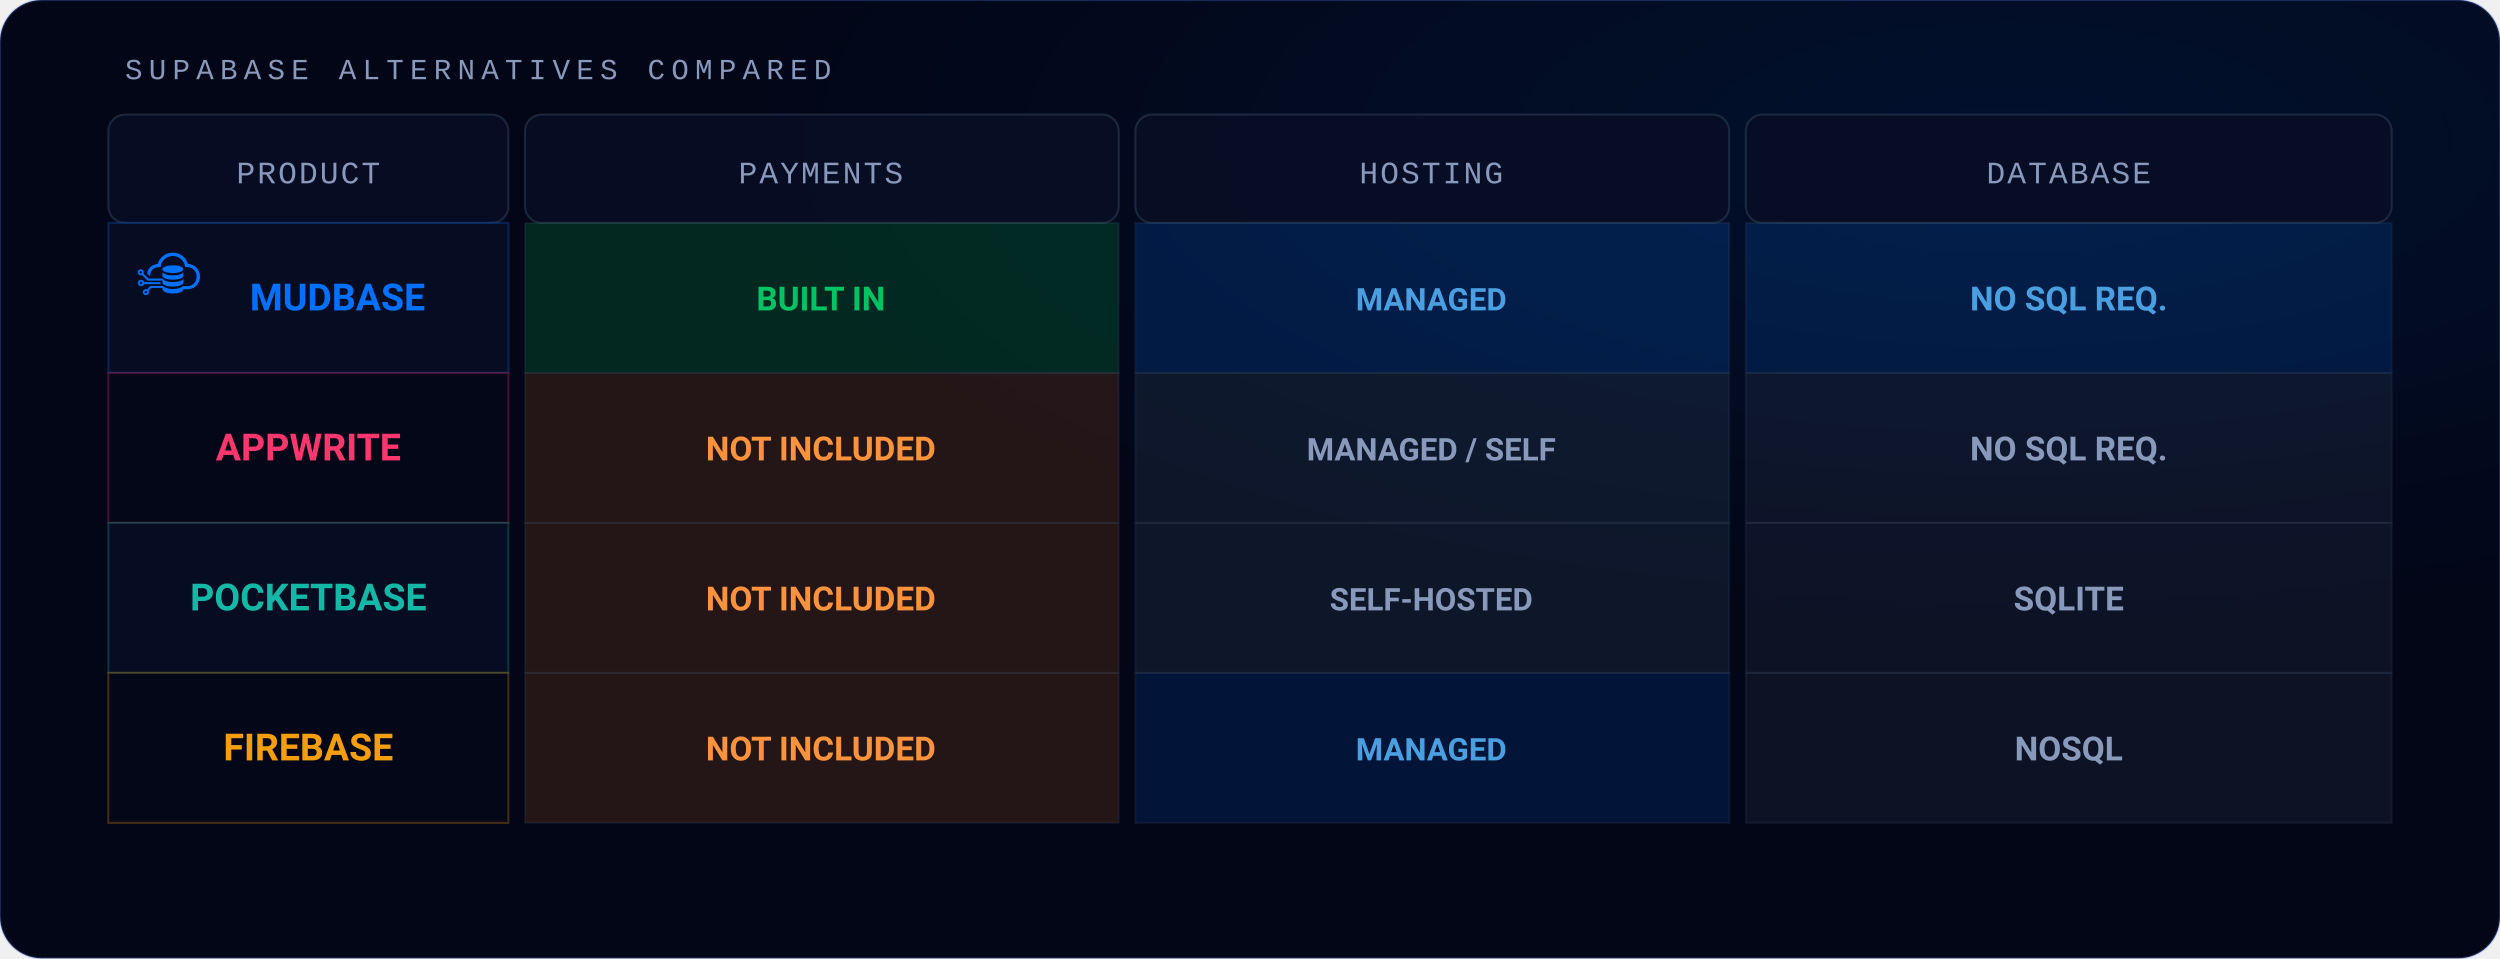
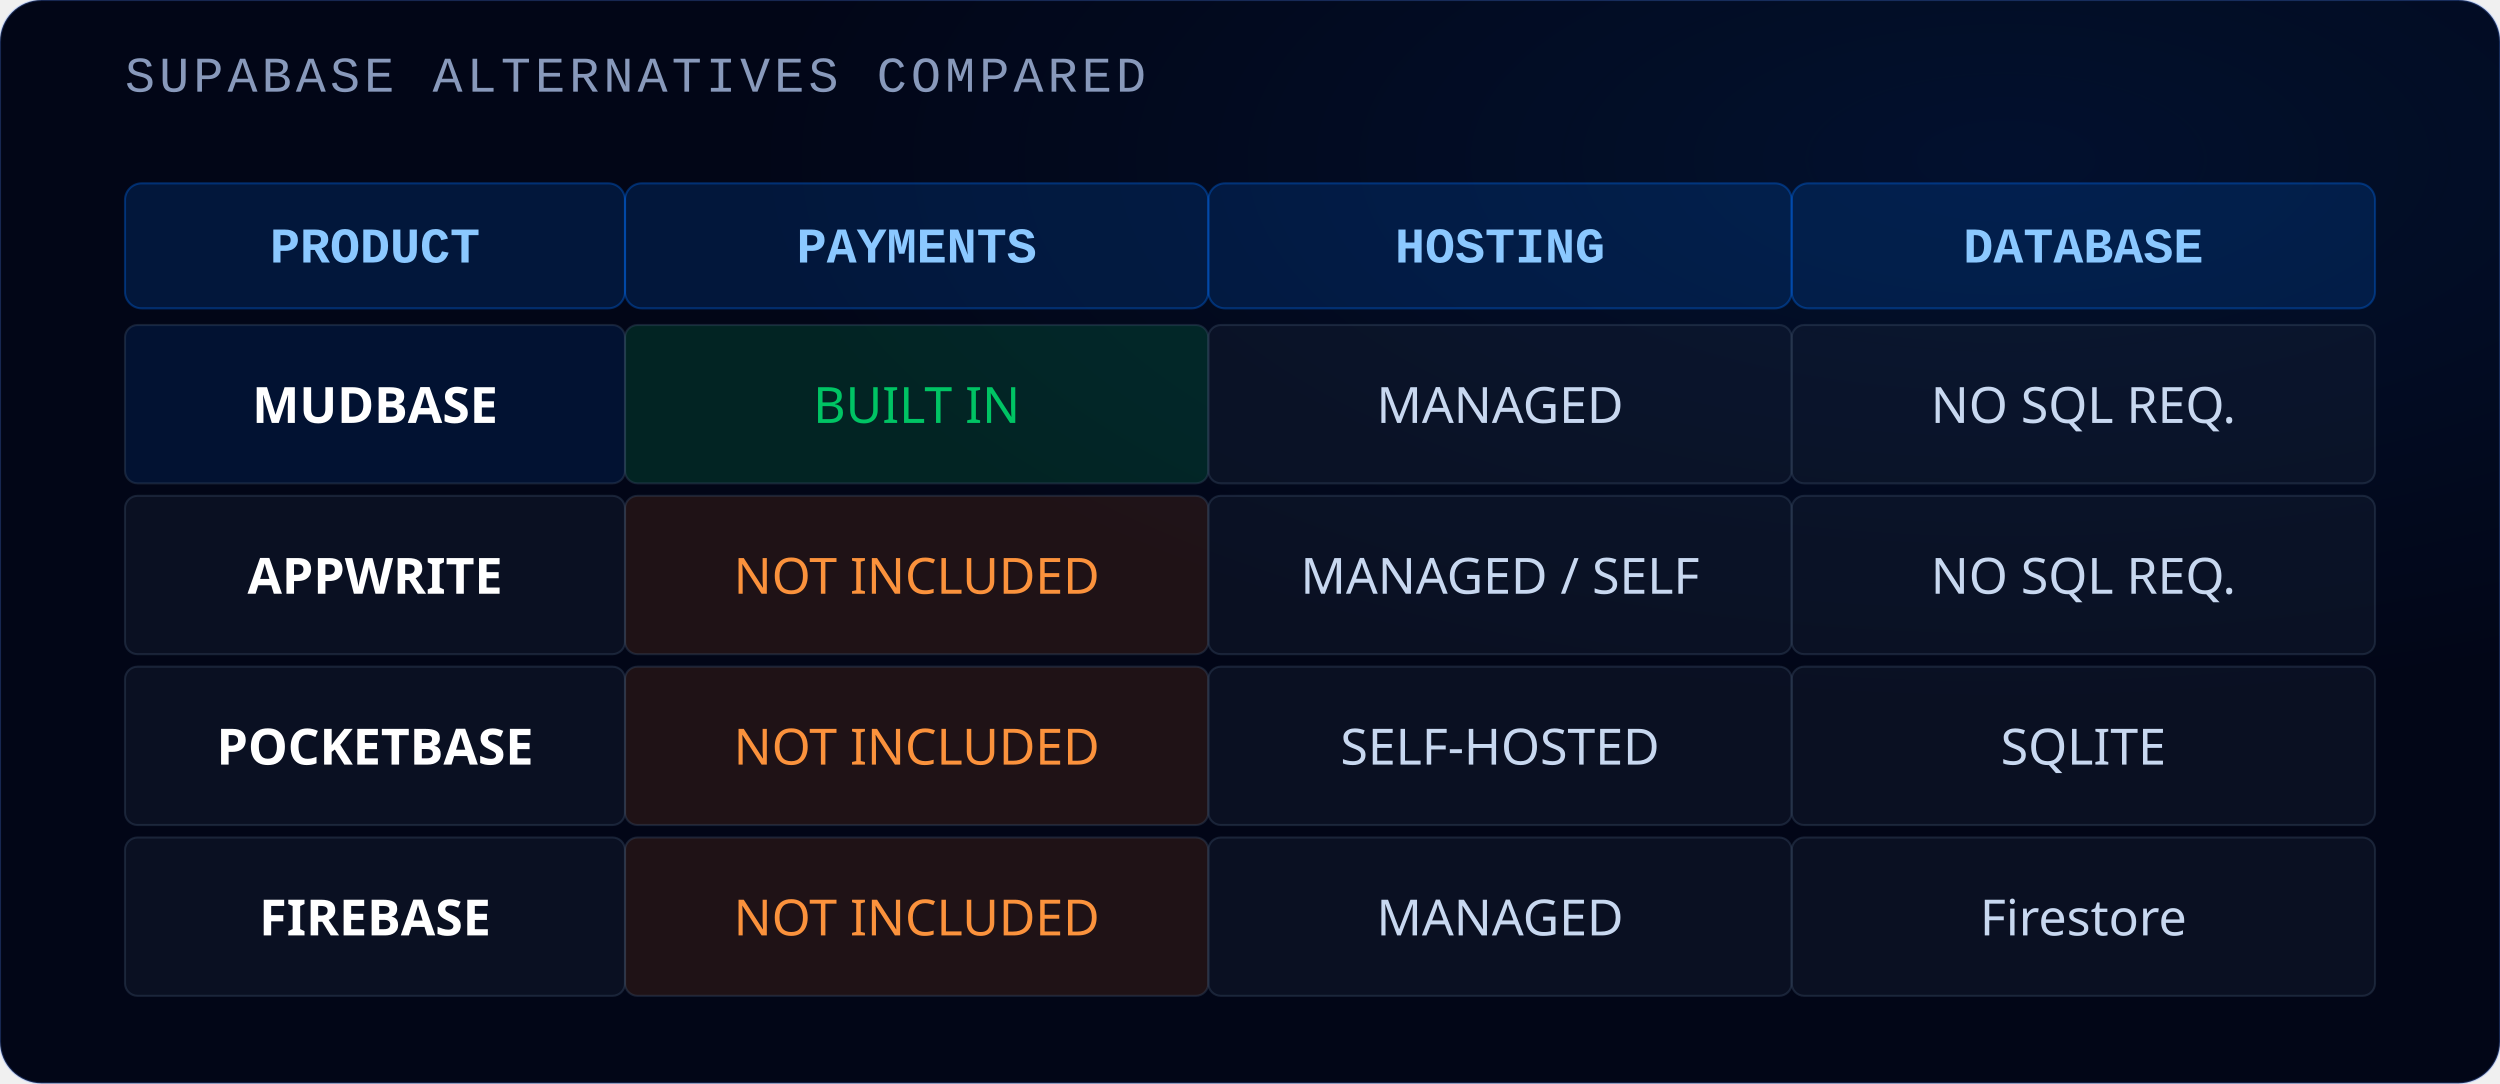
- <svg xmlns="http://www.w3.org/2000/svg" viewBox="0 0 1200 460" width="1200" height="460" role="img" aria-label="Comparison matrix for Supabase alternatives: Mudbase, Appwrite, PocketBase, and Firebase on payments support, managed vs self-hosted, and SQL requirement.">
+ <svg xmlns="http://www.w3.org/2000/svg" viewBox="0 0 1200 520" width="1200" height="520" role="img" aria-label="Comparison of Supabase alternatives: Mudbase, Appwrite, PocketBase, and Firebase on payments support, hosting model, and database type.">
  <defs>
-     <symbol id="mb-glyph" viewBox="4 82 508 347">
+     <symbol id="g" viewBox="4 82 508 347">
      <g fill="#0071FE" fill-rule="evenodd">
        <path d="M511.62,279.59C511.56,281.50 511.89,285.08 511.26,289.63C510.63,294.18 509.09,302.10 507.84,306.90C506.58,311.70 505.05,315.18 503.74,318.43C502.43,321.68 501.91,322.98 499.97,326.41C498.03,329.85 494.04,336.13 492.10,339.04C490.15,341.95 490.18,341.72 488.30,343.87C486.43,346.01 483.48,349.33 480.83,351.89C478.18,354.45 475.80,356.71 472.40,359.22C469.01,361.72 463.77,364.96 460.47,366.91C457.18,368.86 455.50,369.65 452.63,370.94C449.75,372.23 447.02,373.44 443.22,374.66C439.42,375.88 435.64,377.32 429.83,378.26C424.02,379.20 416.66,379.98 408.36,380.31C400.07,380.63 385.09,379.98 380.04,380.23C374.99,380.47 378.73,380.88 378.07,381.76C377.41,382.64 376.98,384.08 376.08,385.51C375.18,386.95 373.85,388.96 372.68,390.37C371.51,391.78 370.36,392.82 369.04,393.98C367.72,395.13 366.65,396.05 364.74,397.30C362.83,398.56 359.62,400.41 357.57,401.51C355.53,402.61 355.27,402.81 352.45,403.89C349.63,404.97 345.03,406.70 340.65,407.97C336.27,409.23 330.12,410.69 326.17,411.49C322.21,412.28 320.52,412.36 316.92,412.74C313.33,413.11 308.67,413.55 304.58,413.74C300.49,413.94 296.70,413.90 292.38,413.89C288.05,413.88 282.97,413.88 278.64,413.68C274.30,413.48 269.71,413.04 266.37,412.69C263.02,412.35 262.55,412.41 258.58,411.61C254.62,410.80 246.61,408.95 242.58,407.86C238.54,406.77 237.18,406.19 234.37,405.07C231.56,403.94 228.11,402.35 225.71,401.10C223.31,399.86 221.69,398.81 219.97,397.59C218.25,396.37 216.77,395.06 215.40,393.78C214.04,392.50 212.97,391.47 211.78,389.90C210.60,388.34 209.06,386.25 208.28,384.40C207.51,382.56 207.45,381.17 207.11,378.81C206.78,376.45 206.62,371.84 206.30,370.26C205.99,368.68 205.79,369.54 205.22,369.34C204.65,369.14 216.51,369.04 202.87,369.05C189.23,369.06 137.76,369.29 123.37,369.39C108.99,369.48 118.02,369.51 116.55,369.63C115.08,369.74 115.28,369.72 114.54,370.10C113.80,370.48 113.15,370.94 112.09,371.91C111.04,372.87 111.13,372.69 108.22,375.91C105.30,379.12 96.91,388.28 94.61,391.17C92.31,394.06 94.09,391.81 94.44,393.26C94.78,394.71 96.26,398.10 96.68,399.88C97.11,401.66 97.08,402.30 96.99,403.94C96.89,405.57 96.65,407.70 96.11,409.67C95.56,411.64 94.74,413.99 93.72,415.78C92.70,417.57 91.07,419.23 89.99,420.43C88.91,421.62 88.66,421.96 87.26,422.94C85.85,423.93 82.85,425.66 81.54,426.35C80.23,427.04 80.77,426.88 79.40,427.09C78.03,427.30 75.50,427.59 73.34,427.62C71.17,427.65 68.03,427.47 66.42,427.27C64.81,427.07 65.13,427.10 63.66,426.40C62.19,425.71 59.24,424.24 57.58,423.10C55.93,421.97 54.94,420.90 53.72,419.60C52.50,418.29 51.35,417.34 50.27,415.29C49.19,413.25 47.84,409.37 47.24,407.32C46.64,405.28 46.50,404.94 46.66,403.02C46.82,401.10 47.62,397.75 48.21,395.78C48.81,393.80 49.27,392.69 50.22,391.15C51.16,389.61 52.74,387.78 53.86,386.55C54.99,385.32 55.45,384.83 56.95,383.76C58.45,382.70 61.47,380.93 62.87,380.19C64.28,379.45 63.51,379.53 65.39,379.32C67.26,379.12 71.44,378.89 74.11,378.97C76.78,379.05 79.93,379.75 81.40,379.82C82.86,379.88 82.22,379.82 82.92,379.36C83.63,378.91 82.05,380.80 85.64,377.08C89.23,373.35 100.48,360.82 104.45,357.01C108.42,353.21 92.00,354.95 109.44,354.25C126.88,353.55 192.09,352.93 209.10,352.83C226.11,352.74 209.91,352.64 211.50,353.69C213.08,354.75 216.45,357.62 218.64,359.17C220.83,360.73 222.41,361.77 224.66,363.03C226.91,364.28 229.01,365.38 232.13,366.68C235.25,367.98 240.40,369.91 243.37,370.82C246.33,371.73 248.21,371.70 249.92,372.14C251.64,372.57 251.71,372.94 253.64,373.42C255.57,373.91 257.07,374.41 261.52,375.05C265.96,375.69 274.93,376.81 280.30,377.25C285.67,377.69 288.93,377.76 293.75,377.71C298.57,377.66 303.89,377.42 309.24,376.93C314.60,376.45 320.30,375.84 325.87,374.81C331.44,373.78 338.10,372.06 342.68,370.75C347.27,369.43 350.35,368.16 353.37,366.93C356.39,365.70 358.41,364.66 360.81,363.38C363.22,362.09 366.17,360.34 367.79,359.23C369.42,358.13 369.34,357.61 370.57,356.75C371.79,355.90 368.63,354.40 375.16,354.09C381.68,353.78 402.82,354.89 409.72,354.90C416.62,354.90 413.16,354.68 416.55,354.11C419.95,353.55 426.20,352.57 430.09,351.53C433.98,350.48 437.01,349.09 439.89,347.83C442.77,346.56 445.09,345.26 447.36,343.93C449.64,342.59 451.70,341.14 453.52,339.83C455.34,338.53 456.31,337.89 458.29,336.10C460.26,334.30 463.56,331.01 465.38,329.06C467.20,327.11 467.94,326.12 469.21,324.40C470.49,322.67 471.72,320.91 473.03,318.72C474.34,316.52 475.73,314.19 477.06,311.24C478.38,308.30 479.74,305.72 480.97,301.03C482.19,296.34 483.83,288.11 484.41,283.10C484.99,278.09 485.09,276.21 484.46,270.99C483.84,265.77 481.93,256.53 480.65,251.79C479.37,247.05 477.93,245.03 476.76,242.55C475.59,240.08 474.89,238.98 473.64,236.92C472.39,234.86 470.56,232.02 469.26,230.18C467.96,228.34 467.60,227.80 465.83,225.86C464.06,223.92 461.69,221.12 458.64,218.55C455.59,215.97 450.66,212.45 447.52,210.42C444.38,208.39 442.60,207.63 439.80,206.38C437.01,205.14 434.58,203.96 430.74,202.95C426.91,201.93 422.98,200.82 416.79,200.28C410.61,199.74 397.85,199.89 393.63,199.71C389.42,199.52 392.06,199.51 391.51,199.17C390.97,198.84 390.68,198.34 390.34,197.72C390.01,197.09 389.91,197.57 389.51,195.43C389.11,193.29 388.41,187.50 387.93,184.88C387.45,182.25 387.44,182.23 386.63,179.68C385.82,177.14 384.15,172.31 383.08,169.61C382.01,166.91 381.47,165.84 380.22,163.47C378.97,161.10 376.88,157.48 375.57,155.36C374.27,153.25 373.58,152.38 372.40,150.79C371.22,149.20 370.33,147.88 368.50,145.81C366.67,143.74 363.95,140.80 361.43,138.38C358.91,135.96 356.13,133.45 353.40,131.29C350.66,129.13 347.67,127.11 345.02,125.42C342.37,123.74 340.03,122.49 337.50,121.18C334.98,119.88 333.77,119.04 329.87,117.57C325.97,116.10 319.46,113.61 314.08,112.35C308.71,111.10 301.89,110.48 297.64,110.05C293.39,109.62 293.00,109.46 288.57,109.77C284.14,110.07 275.09,111.27 271.07,111.88C267.05,112.49 266.99,112.70 264.48,113.41C261.96,114.13 259.09,114.99 256.00,116.19C252.90,117.38 248.92,119.10 245.90,120.58C242.88,122.06 239.92,123.88 237.88,125.07C235.85,126.26 236.00,126.02 233.68,127.74C231.36,129.47 227.52,132.12 223.97,135.41C220.42,138.69 215.59,143.53 212.37,147.43C209.14,151.33 206.57,155.67 204.63,158.82C202.70,161.97 202.10,163.32 200.77,166.33C199.44,169.33 197.92,172.65 196.66,176.84C195.39,181.04 193.90,188.11 193.19,191.51C192.49,194.90 192.71,195.96 192.41,197.22C192.11,198.48 191.96,198.63 191.39,199.07C190.81,199.52 191.64,199.71 188.95,199.89C186.26,200.07 180.13,199.77 175.24,200.17C170.35,200.57 164.39,201.27 159.61,202.30C154.82,203.33 150.13,204.98 146.53,206.35C142.94,207.71 140.29,209.25 138.06,210.50C135.83,211.75 134.58,212.85 133.17,213.86C131.76,214.87 131.18,215.13 129.61,216.55C128.05,217.97 125.75,220.10 123.80,222.37C121.86,224.63 119.58,227.63 117.94,230.13C116.29,232.63 115.15,234.74 113.93,237.36C112.70,239.99 111.62,242.01 110.56,245.87C109.50,249.73 108.22,255.78 107.59,260.53C106.97,265.29 107.05,271.98 106.82,274.39C106.60,276.79 106.49,274.89 106.23,274.97C105.98,275.06 105.82,275.25 105.26,274.91C104.71,274.57 104.81,275.00 102.89,272.92C100.97,270.84 96.77,265.69 93.77,262.42C90.77,259.15 86.58,255.21 84.88,253.30C83.19,251.40 83.87,251.72 83.59,250.98C83.30,250.24 83.05,250.40 83.17,248.87C83.29,247.33 83.52,244.91 84.30,241.74C85.09,238.57 86.67,233.21 87.90,229.84C89.14,226.47 90.51,223.87 91.71,221.53C92.91,219.19 93.66,217.97 95.11,215.80C96.57,213.63 98.64,210.75 100.44,208.50C102.24,206.26 103.62,204.58 105.89,202.33C108.17,200.08 111.91,196.83 114.07,195.01C116.23,193.18 116.15,193.13 118.84,191.40C121.53,189.68 126.97,186.39 130.22,184.66C133.47,182.93 134.88,182.30 138.35,181.04C141.81,179.77 147.77,177.98 151.01,177.08C154.25,176.17 155.41,175.98 157.79,175.61C160.17,175.24 163.69,175.13 165.29,174.86C166.89,174.58 166.82,174.41 167.40,173.96C167.98,173.52 168.31,173.33 168.76,172.19C169.20,171.06 169.42,168.90 170.07,167.14C170.73,165.38 172.05,163.20 172.69,161.63C173.33,160.06 172.44,160.80 173.92,157.73C175.40,154.67 178.94,147.57 181.56,143.25C184.17,138.92 186.44,135.73 189.61,131.79C192.77,127.86 196.73,123.42 200.55,119.61C204.37,115.80 208.60,112.06 212.52,108.96C216.44,105.85 219.98,103.44 224.05,100.99C228.11,98.53 233.28,95.96 236.90,94.22C240.53,92.47 242.47,91.72 245.80,90.49C249.13,89.25 251.79,88.04 256.87,86.81C261.96,85.58 271.83,83.82 276.32,83.13C280.80,82.43 279.23,82.68 283.80,82.63C288.36,82.59 297.85,82.40 303.70,82.86C309.55,83.33 315.24,84.76 318.89,85.42C322.54,86.08 322.62,85.99 325.60,86.84C328.58,87.69 333.49,89.30 336.78,90.53C340.07,91.76 341.89,92.50 345.34,94.22C348.79,95.94 353.59,98.45 357.48,100.83C361.37,103.21 364.46,105.11 368.68,108.50C372.91,111.90 379.18,117.64 382.83,121.23C386.49,124.82 388.12,127.00 390.62,130.07C393.11,133.14 395.25,135.66 397.79,139.64C400.33,143.62 403.89,150.18 405.86,153.95C407.83,157.73 408.58,159.52 409.64,162.30C410.69,165.08 411.53,168.91 412.18,170.63C412.84,172.35 413.04,172.13 413.58,172.60C414.13,173.08 412.63,172.99 415.47,173.47C418.30,173.94 427.01,174.89 430.60,175.46C434.19,176.04 434.57,176.22 437.01,176.93C439.45,177.63 442.35,178.56 445.25,179.69C448.15,180.81 451.68,182.36 454.39,183.67C457.09,184.99 459.11,186.14 461.48,187.58C463.85,189.03 466.05,190.47 468.59,192.35C471.12,194.23 474.05,196.49 476.69,198.88C479.32,201.26 482.46,204.54 484.42,206.65C486.37,208.75 486.50,208.92 488.43,211.51C490.37,214.09 494.11,219.20 496.03,222.16C497.95,225.11 498.66,226.65 499.96,229.23C501.26,231.80 502.56,234.44 503.83,237.61C505.09,240.78 506.57,244.81 507.54,248.28C508.51,251.74 509.01,255.13 509.65,258.41C510.29,261.70 511.05,264.73 511.38,268.01C511.70,271.29 511.58,276.19 511.62,278.12C511.66,280.05 511.67,277.67 511.62,279.59ZM290.95,357.63C288.98,357.60 285.00,357.84 279.27,357.44C273.55,357.04 263.08,356.19 256.59,355.22C250.11,354.24 244.79,352.83 240.34,351.60C235.89,350.36 232.89,349.07 229.88,347.81C226.87,346.55 224.55,345.33 222.27,344.05C219.98,342.77 217.84,341.37 216.17,340.14C214.51,338.91 213.60,338.15 212.27,336.67C210.94,335.19 209.20,333.41 208.18,331.26C207.16,329.11 206.55,327.12 206.15,323.79C205.75,320.46 205.95,313.55 205.79,311.27C205.64,308.99 205.51,310.38 205.23,310.09C204.94,309.79 220.05,309.62 204.07,309.49C188.10,309.36 128.13,309.38 109.38,309.29C90.63,309.20 95.26,309.09 91.57,308.97C87.89,308.84 88.62,308.78 87.27,308.54C85.93,308.30 84.82,308.35 83.51,307.55C82.21,306.75 82.15,306.58 79.43,303.76C76.71,300.94 73.57,296.93 67.17,290.64C60.78,284.35 45.76,270.25 41.04,266.02C36.32,261.80 40.69,265.31 38.87,265.29C37.05,265.27 32.80,265.92 30.13,265.91C27.46,265.89 25.33,266.00 22.86,265.20C20.39,264.41 17.15,262.33 15.30,261.13C13.46,259.94 12.93,259.28 11.78,258.03C10.63,256.79 9.39,255.44 8.40,253.67C7.40,251.89 6.34,249.14 5.80,247.38C5.27,245.63 5.22,244.87 5.18,243.12C5.14,241.37 5.05,239.12 5.57,236.88C6.09,234.65 7.22,231.70 8.29,229.73C9.36,227.76 10.67,226.44 12.01,225.07C13.34,223.70 14.38,222.67 16.31,221.50C18.25,220.33 21.53,218.76 23.63,218.07C25.73,217.38 27.19,217.46 28.91,217.38C30.63,217.30 32.47,217.39 33.96,217.60C35.46,217.82 36.19,217.98 37.88,218.68C39.57,219.39 42.24,220.58 44.10,221.84C45.96,223.10 47.72,224.78 49.06,226.26C50.39,227.73 51.34,229.18 52.13,230.69C52.92,232.19 53.43,233.22 53.79,235.27C54.16,237.32 54.29,240.92 54.30,242.99C54.31,245.06 54.13,246.09 53.86,247.67C53.58,249.24 52.76,251.31 52.67,252.43C52.58,253.55 48.42,249.48 53.30,254.38C58.18,259.29 75.67,275.63 81.96,281.85C88.25,288.08 89.19,289.93 91.06,291.76C92.92,293.58 74.24,292.59 93.14,292.80C112.04,293.00 185.51,292.75 204.44,292.98C223.38,293.21 205.58,293.09 206.75,294.18C207.93,295.28 209.91,297.97 211.50,299.56C213.10,301.15 213.62,301.98 216.34,303.72C219.06,305.46 224.31,308.33 227.82,309.99C231.32,311.65 232.14,312.19 237.38,313.68C242.61,315.18 252.61,317.75 259.23,318.96C265.85,320.18 272.97,320.59 277.10,320.97C281.22,321.35 279.78,321.19 283.98,321.24C288.18,321.29 297.98,321.32 302.30,321.25C306.63,321.17 305.92,321.17 309.95,320.78C313.98,320.39 320.73,319.87 326.48,318.91C332.23,317.95 339.56,316.33 344.46,315.02C349.36,313.71 352.66,312.34 355.86,311.05C359.06,309.75 360.98,308.81 363.68,307.24C366.38,305.67 370.06,303.11 372.06,301.63C374.06,300.15 374.85,298.94 375.67,298.36C376.50,297.79 377.03,298.17 377.03,298.17C377.03,298.17 377.71,297.06 377.83,300.26C377.95,303.46 377.94,312.88 377.76,317.37C377.59,321.86 377.20,325.00 376.77,327.21C376.34,329.42 375.85,329.46 375.17,330.61C374.48,331.75 374.28,332.43 372.65,334.09C371.03,335.76 367.48,338.94 365.41,340.59C363.33,342.25 362.35,342.85 360.20,344.01C358.05,345.17 355.82,346.26 352.51,347.58C349.20,348.89 345.26,350.56 340.35,351.91C335.43,353.27 331.24,354.76 323.02,355.71C314.81,356.66 296.41,357.31 291.06,357.63C285.72,357.95 292.91,357.66 290.95,357.63ZM296.07,247.75C294.61,247.75 292.93,248.04 287.41,247.77C281.88,247.51 270.00,246.92 262.92,246.15C255.84,245.38 249.87,244.17 244.92,243.14C239.97,242.11 237.25,241.32 233.23,239.96C229.21,238.60 223.79,236.37 220.81,235.00C217.83,233.63 216.95,232.84 215.33,231.73C213.72,230.62 212.27,229.40 211.10,228.33C209.94,227.27 209.16,226.42 208.34,225.35C207.52,224.27 206.78,223.14 206.19,221.87C205.60,220.61 205.02,218.78 204.81,217.76C204.61,216.74 204.67,216.71 204.94,215.75C205.21,214.79 205.82,213.14 206.42,211.98C207.01,210.83 207.49,210.03 208.51,208.82C209.52,207.60 210.48,206.31 212.51,204.70C214.54,203.08 217.81,200.72 220.68,199.12C223.56,197.52 226.41,196.36 229.77,195.08C233.13,193.79 236.34,192.57 240.84,191.41C245.35,190.24 252.09,188.88 256.78,188.10C261.48,187.31 263.76,187.04 269.01,186.69C274.26,186.33 283.12,186.09 288.26,185.97C293.40,185.85 294.23,185.83 299.86,185.99C305.48,186.14 316.70,186.48 322.03,186.91C327.36,187.35 328.06,187.81 331.86,188.58C335.65,189.35 340.67,190.31 344.79,191.52C348.92,192.73 353.52,194.58 356.59,195.85C359.66,197.11 361.21,197.98 363.20,199.11C365.19,200.24 366.93,201.38 368.55,202.64C370.16,203.90 371.64,205.24 372.90,206.67C374.15,208.10 375.39,209.96 376.09,211.23C376.78,212.49 376.90,213.14 377.07,214.24C377.25,215.34 377.22,216.77 377.14,217.83C377.05,218.89 377.41,219.08 376.56,220.62C375.71,222.17 373.87,225.14 372.04,227.10C370.20,229.06 367.48,231.00 365.56,232.37C363.64,233.74 362.52,234.32 360.51,235.32C358.50,236.33 356.88,237.18 353.47,238.41C350.06,239.64 345.00,241.48 340.04,242.73C335.08,243.98 328.59,245.19 323.73,245.91C318.86,246.64 315.45,246.77 310.86,247.07C306.27,247.38 298.65,247.63 296.19,247.75C293.72,247.86 297.54,247.74 296.07,247.75ZM297.08,301.75C294.14,301.70 286.18,301.86 279.56,301.48C272.94,301.10 264.12,300.44 257.37,299.44C250.62,298.45 243.81,296.75 239.04,295.52C234.28,294.28 231.95,293.30 228.78,292.03C225.61,290.76 222.65,289.47 220.03,287.91C217.40,286.35 214.60,283.94 213.04,282.65C211.48,281.36 211.49,281.14 210.67,280.15C209.84,279.16 208.79,278.04 208.09,276.72C207.40,275.39 206.86,274.24 206.48,272.21C206.10,270.17 205.92,268.93 205.82,264.50C205.71,260.07 205.81,249.11 205.86,245.65C205.91,242.18 205.93,244.12 206.12,243.69C206.32,243.25 207.00,243.05 207.00,243.05C207.00,243.05 208.45,243.68 209.30,244.38C210.16,245.09 211.03,246.31 212.15,247.29C213.27,248.28 214.36,249.20 216.02,250.30C217.67,251.39 219.69,252.63 222.09,253.84C224.50,255.06 227.15,256.33 230.47,257.59C233.79,258.85 236.90,260.12 242.03,261.41C247.15,262.70 254.94,264.41 261.22,265.34C267.49,266.26 274.53,266.66 279.69,266.98C284.84,267.31 287.81,267.28 292.13,267.27C296.45,267.26 300.46,267.22 305.61,266.92C310.76,266.61 316.79,266.39 323.02,265.45C329.25,264.52 337.90,262.63 343.00,261.31C348.10,260.00 350.54,258.81 353.62,257.56C356.71,256.32 359.08,255.15 361.52,253.83C363.96,252.52 366.44,250.91 368.26,249.69C370.08,248.48 371.33,247.50 372.46,246.52C373.58,245.54 374.33,244.31 375.01,243.83C375.70,243.34 376.59,243.61 376.59,243.61C376.59,243.61 377.17,241.84 377.29,246.01C377.40,250.17 377.34,264.17 377.27,268.61C377.19,273.05 377.17,271.39 376.84,272.65C376.50,273.91 375.99,274.95 375.26,276.20C374.53,277.45 373.57,278.86 372.46,280.14C371.34,281.43 369.80,282.84 368.58,283.89C367.36,284.94 367.46,285.10 365.13,286.44C362.80,287.78 357.38,290.61 354.60,291.91C351.82,293.22 350.23,293.61 348.44,294.25C346.65,294.89 346.29,295.14 343.84,295.78C341.40,296.42 336.80,297.42 333.77,298.08C330.73,298.73 331.75,299.10 325.65,299.71C319.56,300.32 301.96,301.41 297.19,301.75C292.43,302.09 300.02,301.79 297.08,301.75ZM34.44,355.01C33.73,355.01 31.85,355.19 30.32,354.99C28.80,354.79 26.97,354.33 25.27,353.79C23.58,353.25 21.83,352.69 20.17,351.76C18.52,350.83 16.74,349.40 15.36,348.20C13.98,347.00 12.99,346.01 11.88,344.56C10.76,343.12 9.52,341.81 8.64,339.55C7.76,337.28 6.93,333.10 6.58,330.98C6.23,328.87 6.29,328.72 6.54,326.85C6.78,324.97 7.56,321.47 8.06,319.75C8.56,318.02 8.84,317.65 9.54,316.47C10.23,315.30 11.08,314.00 12.23,312.67C13.39,311.35 14.72,309.84 16.47,308.53C18.21,307.22 20.51,305.64 22.73,304.79C24.94,303.94 27.67,303.66 29.73,303.42C31.79,303.18 33.17,303.23 35.08,303.37C36.98,303.52 38.92,303.46 41.17,304.27C43.42,305.08 46.60,306.88 48.58,308.23C50.56,309.59 51.84,310.99 53.06,312.38C54.28,313.76 55.07,315.12 55.89,316.55C56.71,317.98 57.41,320.09 57.98,320.96C58.55,321.83 38.15,321.48 59.31,321.76C80.48,322.03 163.56,322.39 184.96,322.62C206.35,322.85 186.97,322.88 187.69,323.12C188.41,323.36 188.82,323.57 189.27,324.04C189.71,324.51 190.10,325.19 190.37,325.94C190.64,326.69 190.84,327.36 190.91,328.53C190.99,329.71 190.96,331.79 190.82,333.00C190.69,334.22 190.47,335.16 190.13,335.82C189.79,336.48 189.52,336.63 188.77,336.95C188.01,337.28 207.16,337.58 185.60,337.77C164.04,337.96 80.71,337.90 59.43,338.10C38.14,338.29 59.13,337.42 57.89,338.95C56.64,340.47 53.84,345.15 51.94,347.25C50.04,349.35 48.34,350.45 46.48,351.54C44.62,352.64 42.76,353.26 40.77,353.84C38.79,354.41 35.61,354.80 34.55,354.99C33.49,355.19 35.14,355.01 34.44,355.01ZM33.03,339.47C33.77,339.23 36.04,338.79 37.36,338.05C38.69,337.31 40.16,336.03 40.98,335.05C41.81,334.06 42.05,333.41 42.31,332.12C42.57,330.83 42.64,328.68 42.53,327.29C42.42,325.90 42.42,325.00 41.66,323.77C40.91,322.55 39.27,320.80 38.00,319.94C36.74,319.08 35.22,318.85 34.07,318.62C32.93,318.39 32.26,318.37 31.12,318.56C29.98,318.76 28.43,319.04 27.22,319.79C26.02,320.54 24.59,322.20 23.88,323.07C23.16,323.94 23.24,323.96 22.94,325.00C22.64,326.05 22.06,327.86 22.10,329.33C22.14,330.81 22.71,332.69 23.19,333.87C23.68,335.05 24.14,335.63 25.03,336.41C25.91,337.19 27.46,338.06 28.49,338.57C29.52,339.08 30.49,339.31 31.23,339.46C31.97,339.61 32.62,339.49 32.92,339.49C33.22,339.49 32.29,339.71 33.03,339.47ZM71.97,413.22C72.43,413.13 73.59,413.08 74.62,412.69C75.66,412.30 77.16,411.72 78.18,410.87C79.20,410.01 80.10,408.76 80.74,407.55C81.38,406.35 82.06,405.06 82.03,403.64C82.00,402.22 81.20,400.40 80.53,399.03C79.87,397.66 78.98,396.23 78.04,395.40C77.10,394.57 76.00,394.33 74.89,394.05C73.78,393.77 72.53,393.67 71.38,393.71C70.24,393.76 68.95,394.02 68.00,394.32C67.06,394.62 66.61,394.55 65.70,395.51C64.78,396.47 63.17,398.76 62.52,400.09C61.88,401.42 61.69,402.23 61.81,403.49C61.93,404.76 62.60,406.42 63.26,407.68C63.92,408.94 64.77,410.21 65.75,411.06C66.74,411.91 68.15,412.41 69.17,412.77C70.18,413.13 71.40,413.14 71.87,413.22C72.33,413.29 71.51,413.30 71.97,413.22ZM31.31,251.34C31.99,251.12 34.24,250.57 35.31,250.00C36.38,249.42 36.98,248.89 37.71,247.90C38.45,246.90 39.33,245.11 39.72,244.04C40.12,242.96 40.27,242.60 40.09,241.44C39.91,240.27 39.31,238.33 38.62,237.07C37.93,235.81 36.83,234.61 35.95,233.86C35.07,233.12 34.36,232.86 33.35,232.58C32.34,232.30 31.15,232.14 29.89,232.19C28.64,232.24 26.84,232.55 25.83,232.89C24.81,233.23 24.56,233.44 23.80,234.23C23.03,235.03 21.84,236.34 21.23,237.67C20.62,239.00 20.12,240.84 20.14,242.21C20.15,243.57 20.65,244.67 21.32,245.87C21.99,247.06 23.12,248.54 24.17,249.40C25.21,250.25 26.41,250.65 27.58,250.98C28.76,251.30 30.58,251.29 31.20,251.35C31.82,251.41 30.62,251.57 31.31,251.34Z" />
      </g>
    </symbol>
-     <marker id="arrow-blue" markerWidth="8" markerHeight="6" refX="7" refY="3" orient="auto">
-       <polygon points="0 0, 8 3, 0 6" fill="#0071FE" />
+     <marker id="a" markerWidth="8" markerHeight="6" refX="7" refY="3" orient="auto">
+       <polygon points="0 0,8 3,0 6" fill="#0071FE" />
    </marker>
-     <marker id="arrow-muted" markerWidth="8" markerHeight="6" refX="7" refY="3" orient="auto">
-       <polygon points="0 0, 8 3, 0 6" fill="#6E8AA8" />
+     <marker id="ag" markerWidth="8" markerHeight="6" refX="7" refY="3" orient="auto">
+       <polygon points="0 0,8 3,0 6" fill="#00C464" />
    </marker>
-     <marker id="arrow-green" markerWidth="8" markerHeight="6" refX="7" refY="3" orient="auto">
-       <polygon points="0 0, 8 3, 0 6" fill="#00C464" />
+     <marker id="ap" markerWidth="8" markerHeight="6" refX="7" refY="3" orient="auto">
+       <polygon points="0 0,8 3,0 6" fill="#6E5BFF" />
    </marker>
-     <marker id="arrow-purple" markerWidth="8" markerHeight="6" refX="7" refY="3" orient="auto">
-       <polygon points="0 0, 8 3, 0 6" fill="#6E5BFF" />
+     <marker id="ao" markerWidth="8" markerHeight="6" refX="7" refY="3" orient="auto">
+       <polygon points="0 0,8 3,0 6" fill="#F97316" />
    </marker>
-     <marker id="arrow-orange" markerWidth="8" markerHeight="6" refX="7" refY="3" orient="auto">
-       <polygon points="0 0, 8 3, 0 6" fill="#F97316" />
+     <marker id="am" markerWidth="8" markerHeight="6" refX="7" refY="3" orient="auto">
+       <polygon points="0 0,8 3,0 6" fill="#6E8AA8" />
+     </marker>
+     <marker id="ar" markerWidth="8" markerHeight="6" refX="7" refY="3" orient="auto">
+       <polygon points="0 0,8 3,0 6" fill="#EF4444" />
    </marker>
  </defs>
  <radialGradient id="bg-glow" cx="80%" cy="15%" r="50%" gradientUnits="objectBoundingBox">
    <stop offset="0%" stop-color="#0071FE" stop-opacity="0.10" />
    <stop offset="100%" stop-color="#0071FE" stop-opacity="0" />
  </radialGradient>
-   <rect width="1200" height="460" rx="20" fill="#020617" />
-   <rect width="1200" height="460" rx="20" fill="url(#bg-glow)" />
-   <rect width="1200" height="460" rx="20" fill="none" stroke="rgba(90,140,255,0.25)" stroke-width="1" />
-   <text x="60" y="38" font-family="'Courier New', Courier, monospace" font-size="14" fill="#8899BB" letter-spacing="3" text-anchor="start">SUPABASE ALTERNATIVES COMPARED</text>
-   <rect x="52" y="55" width="192" height="52" rx="8" fill="rgba(8,14,36,0.92)" stroke="rgba(55,74,98,0.45)" stroke-width="1" />
-   <text x="148" y="88" font-family="'Courier New', Courier, monospace" font-size="15" fill="#8899BB" text-anchor="middle" letter-spacing="1">PRODUCT</text>
-   <rect x="252" y="55" width="285" height="52" rx="8" fill="rgba(8,14,36,0.92)" stroke="rgba(55,74,98,0.45)" stroke-width="1" />
-   <text x="394" y="88" font-family="'Courier New', Courier, monospace" font-size="15" fill="#8899BB" text-anchor="middle" letter-spacing="1">PAYMENTS</text>
-   <rect x="545" y="55" width="285" height="52" rx="8" fill="rgba(8,14,36,0.92)" stroke="rgba(55,74,98,0.45)" stroke-width="1" />
-   <text x="687" y="88" font-family="'Courier New', Courier, monospace" font-size="15" fill="#8899BB" text-anchor="middle" letter-spacing="1">HOSTING</text>
-   <rect x="838" y="55" width="310" height="52" rx="8" fill="rgba(8,14,36,0.92)" stroke="rgba(55,74,98,0.45)" stroke-width="1" />
-   <text x="993" y="88" font-family="'Courier New', Courier, monospace" font-size="15" fill="#8899BB" text-anchor="middle" letter-spacing="1">DATABASE</text>
-   <rect x="52" y="107" width="192" height="72" rx="0" fill="rgba(8,14,36,0.8)" stroke="#0071FE40" stroke-width="1" />
-   <use href="#mb-glyph" x="66" y="121" width="30" height="21" />
-   <text x="162" y="149" font-family="system-ui, -apple-system, 'Segoe UI', Roboto, 'Helvetica Neue', Arial, sans-serif" font-size="18" font-weight="700" fill="#0071FE" text-anchor="middle">MUDBASE</text>
-   <rect x="252" y="107" width="285" height="72" rx="0" fill="rgba(0,196,74,0.18)" stroke="rgba(55,74,98,0.20)" stroke-width="1" />
-   <text x="394" y="149" font-family="system-ui, -apple-system, 'Segoe UI', Roboto, 'Helvetica Neue', Arial, sans-serif" font-size="16" font-weight="700" fill="#00C464" text-anchor="middle">BUILT IN</text>
-   <rect x="545" y="107" width="285" height="72" rx="0" fill="rgba(0,113,254,0.18)" stroke="rgba(55,74,98,0.20)" stroke-width="1" />
-   <text x="687" y="149" font-family="system-ui, -apple-system, 'Segoe UI', Roboto, 'Helvetica Neue', Arial, sans-serif" font-size="15" font-weight="600" fill="#4A9FE0" text-anchor="middle">MANAGED</text>
-   <rect x="838" y="107" width="310" height="72" rx="0" fill="rgba(0,113,254,0.15)" stroke="rgba(55,74,98,0.20)" stroke-width="1" />
-   <text x="993" y="149" font-family="system-ui, -apple-system, 'Segoe UI', Roboto, 'Helvetica Neue', Arial, sans-serif" font-size="16" font-weight="600" fill="#4A9FE0" text-anchor="middle">NO SQL REQ.</text>
-   <rect x="52" y="179" width="192" height="72" rx="0" fill="rgba(5,8,24,0.8)" stroke="#FD366E40" stroke-width="1" />
-   <text x="148" y="221" font-family="system-ui, -apple-system, 'Segoe UI', Roboto, 'Helvetica Neue', Arial, sans-serif" font-size="18" font-weight="700" fill="#FD366E" text-anchor="middle">APPWRITE</text>
-   <rect x="252" y="179" width="285" height="72" rx="0" fill="rgba(249,115,22,0.14)" stroke="rgba(55,74,98,0.20)" stroke-width="1" />
-   <text x="394" y="221" font-family="system-ui, -apple-system, 'Segoe UI', Roboto, 'Helvetica Neue', Arial, sans-serif" font-size="16" font-weight="700" fill="#FB923C" text-anchor="middle">NOT INCLUDED</text>
-   <rect x="545" y="179" width="285" height="72" rx="0" fill="rgba(55,74,98,0.25)" stroke="rgba(55,74,98,0.20)" stroke-width="1" />
-   <text x="687" y="221" font-family="system-ui, -apple-system, 'Segoe UI', Roboto, 'Helvetica Neue', Arial, sans-serif" font-size="15" font-weight="600" fill="#8899BB" text-anchor="middle">MANAGED / SELF</text>
-   <rect x="838" y="179" width="310" height="72" rx="0" fill="rgba(55,74,98,0.20)" stroke="rgba(55,74,98,0.20)" stroke-width="1" />
-   <text x="993" y="221" font-family="system-ui, -apple-system, 'Segoe UI', Roboto, 'Helvetica Neue', Arial, sans-serif" font-size="16" font-weight="600" fill="#8899BB" text-anchor="middle">NO SQL REQ.</text>
-   <rect x="52" y="251" width="192" height="72" rx="0" fill="rgba(8,14,36,0.8)" stroke="#14B8A640" stroke-width="1" />
-   <text x="148" y="293" font-family="system-ui, -apple-system, 'Segoe UI', Roboto, 'Helvetica Neue', Arial, sans-serif" font-size="18" font-weight="700" fill="#14B8A6" text-anchor="middle">POCKETBASE</text>
-   <rect x="252" y="251" width="285" height="72" rx="0" fill="rgba(249,115,22,0.14)" stroke="rgba(55,74,98,0.20)" stroke-width="1" />
-   <text x="394" y="293" font-family="system-ui, -apple-system, 'Segoe UI', Roboto, 'Helvetica Neue', Arial, sans-serif" font-size="16" font-weight="700" fill="#FB923C" text-anchor="middle">NOT INCLUDED</text>
-   <rect x="545" y="251" width="285" height="72" rx="0" fill="rgba(55,74,98,0.25)" stroke="rgba(55,74,98,0.20)" stroke-width="1" />
-   <text x="687" y="293" font-family="system-ui, -apple-system, 'Segoe UI', Roboto, 'Helvetica Neue', Arial, sans-serif" font-size="15" font-weight="600" fill="#8899BB" text-anchor="middle">SELF-HOSTED</text>
-   <rect x="838" y="251" width="310" height="72" rx="0" fill="rgba(55,74,98,0.20)" stroke="rgba(55,74,98,0.20)" stroke-width="1" />
-   <text x="993" y="293" font-family="system-ui, -apple-system, 'Segoe UI', Roboto, 'Helvetica Neue', Arial, sans-serif" font-size="16" font-weight="600" fill="#8899BB" text-anchor="middle">SQLITE</text>
-   <rect x="52" y="323" width="192" height="72" rx="0" fill="rgba(5,8,24,0.8)" stroke="#F59E0B40" stroke-width="1" />
-   <text x="148" y="365" font-family="system-ui, -apple-system, 'Segoe UI', Roboto, 'Helvetica Neue', Arial, sans-serif" font-size="18" font-weight="700" fill="#F59E0B" text-anchor="middle">FIREBASE</text>
-   <rect x="252" y="323" width="285" height="72" rx="0" fill="rgba(249,115,22,0.14)" stroke="rgba(55,74,98,0.20)" stroke-width="1" />
-   <text x="394" y="365" font-family="system-ui, -apple-system, 'Segoe UI', Roboto, 'Helvetica Neue', Arial, sans-serif" font-size="16" font-weight="700" fill="#FB923C" text-anchor="middle">NOT INCLUDED</text>
-   <rect x="545" y="323" width="285" height="72" rx="0" fill="rgba(0,113,254,0.14)" stroke="rgba(55,74,98,0.20)" stroke-width="1" />
-   <text x="687" y="365" font-family="system-ui, -apple-system, 'Segoe UI', Roboto, 'Helvetica Neue', Arial, sans-serif" font-size="15" font-weight="600" fill="#4A9FE0" text-anchor="middle">MANAGED</text>
-   <rect x="838" y="323" width="310" height="72" rx="0" fill="rgba(55,74,98,0.20)" stroke="rgba(55,74,98,0.20)" stroke-width="1" />
-   <text x="993" y="365" font-family="system-ui, -apple-system, 'Segoe UI', Roboto, 'Helvetica Neue', Arial, sans-serif" font-size="16" font-weight="600" fill="#8899BB" text-anchor="middle">NOSQL</text>
+   <rect width="1200" height="520" rx="20" fill="#020617" />
+   <rect width="1200" height="520" rx="20" fill="url(#bg-glow)" />
+   <rect width="1200" height="520" rx="20" fill="none" stroke="rgba(90,140,255,0.25)" stroke-width="1" />
+   <text x="60" y="44" font-family="'Courier New',monospace" font-size="24" fill="#8899BB" letter-spacing="2">SUPABASE ALTERNATIVES COMPARED</text>
+   <rect x="60" y="88" width="240" height="60" rx="8" fill="rgba(0,113,254,0.16)" stroke="#0071FE55" stroke-width="1" />
+   <text x="180" y="126" font-family="'Courier New',monospace" font-size="24" font-weight="700" fill="#8BC8FF" text-anchor="middle">PRODUCT</text>
+   <rect x="300" y="88" width="280" height="60" rx="8" fill="rgba(0,113,254,0.16)" stroke="#0071FE55" stroke-width="1" />
+   <text x="440" y="126" font-family="'Courier New',monospace" font-size="24" font-weight="700" fill="#8BC8FF" text-anchor="middle">PAYMENTS</text>
+   <rect x="580" y="88" width="280" height="60" rx="8" fill="rgba(0,113,254,0.16)" stroke="#0071FE55" stroke-width="1" />
+   <text x="720" y="126" font-family="'Courier New',monospace" font-size="24" font-weight="700" fill="#8BC8FF" text-anchor="middle">HOSTING</text>
+   <rect x="860" y="88" width="280" height="60" rx="8" fill="rgba(0,113,254,0.16)" stroke="#0071FE55" stroke-width="1" />
+   <text x="1000" y="126" font-family="'Courier New',monospace" font-size="24" font-weight="700" fill="#8BC8FF" text-anchor="middle">DATABASE</text>
+   <rect x="60" y="156" width="240" height="76" rx="6" fill="rgba(0,113,254,0.12)" stroke="rgba(55,74,98,0.4)" stroke-width="1" />
+   <text x="180" y="203" font-family="system-ui,sans-serif" font-size="24" font-weight="600" fill="#FFF" text-anchor="middle">MUDBASE</text>
+   <rect x="300" y="156" width="280" height="76" rx="6" fill="rgba(0,196,100,0.16)" stroke="rgba(55,74,98,0.4)" stroke-width="1" />
+   <text x="440" y="203" font-family="system-ui,sans-serif" font-size="24" font-weight="400" fill="#00C464" text-anchor="middle">BUILT IN</text>
+   <rect x="580" y="156" width="280" height="76" rx="6" fill="rgba(30,40,60,0.3)" stroke="rgba(55,74,98,0.4)" stroke-width="1" />
+   <text x="720" y="203" font-family="system-ui,sans-serif" font-size="24" font-weight="400" fill="#C8D8F0" text-anchor="middle">MANAGED</text>
+   <rect x="860" y="156" width="280" height="76" rx="6" fill="rgba(30,40,60,0.3)" stroke="rgba(55,74,98,0.4)" stroke-width="1" />
+   <text x="1000" y="203" font-family="system-ui,sans-serif" font-size="24" font-weight="400" fill="#C8D8F0" text-anchor="middle">NO SQL REQ.</text>
+   <rect x="60" y="238" width="240" height="76" rx="6" fill="rgba(55,74,98,0.16)" stroke="rgba(55,74,98,0.4)" stroke-width="1" />
+   <text x="180" y="285" font-family="system-ui,sans-serif" font-size="24" font-weight="600" fill="#FFF" text-anchor="middle">APPWRITE</text>
+   <rect x="300" y="238" width="280" height="76" rx="6" fill="rgba(249,115,22,0.12)" stroke="rgba(55,74,98,0.4)" stroke-width="1" />
+   <text x="440" y="285" font-family="system-ui,sans-serif" font-size="24" font-weight="400" fill="#FB923C" text-anchor="middle">NOT INCLUDED</text>
+   <rect x="580" y="238" width="280" height="76" rx="6" fill="rgba(30,40,60,0.3)" stroke="rgba(55,74,98,0.4)" stroke-width="1" />
+   <text x="720" y="285" font-family="system-ui,sans-serif" font-size="24" font-weight="400" fill="#C8D8F0" text-anchor="middle">MANAGED / SELF</text>
+   <rect x="860" y="238" width="280" height="76" rx="6" fill="rgba(30,40,60,0.3)" stroke="rgba(55,74,98,0.4)" stroke-width="1" />
+   <text x="1000" y="285" font-family="system-ui,sans-serif" font-size="24" font-weight="400" fill="#C8D8F0" text-anchor="middle">NO SQL REQ.</text>
+   <rect x="60" y="320" width="240" height="76" rx="6" fill="rgba(55,74,98,0.16)" stroke="rgba(55,74,98,0.4)" stroke-width="1" />
+   <text x="180" y="367" font-family="system-ui,sans-serif" font-size="24" font-weight="600" fill="#FFF" text-anchor="middle">POCKETBASE</text>
+   <rect x="300" y="320" width="280" height="76" rx="6" fill="rgba(249,115,22,0.12)" stroke="rgba(55,74,98,0.4)" stroke-width="1" />
+   <text x="440" y="367" font-family="system-ui,sans-serif" font-size="24" font-weight="400" fill="#FB923C" text-anchor="middle">NOT INCLUDED</text>
+   <rect x="580" y="320" width="280" height="76" rx="6" fill="rgba(30,40,60,0.3)" stroke="rgba(55,74,98,0.4)" stroke-width="1" />
+   <text x="720" y="367" font-family="system-ui,sans-serif" font-size="24" font-weight="400" fill="#C8D8F0" text-anchor="middle">SELF-HOSTED</text>
+   <rect x="860" y="320" width="280" height="76" rx="6" fill="rgba(30,40,60,0.3)" stroke="rgba(55,74,98,0.4)" stroke-width="1" />
+   <text x="1000" y="367" font-family="system-ui,sans-serif" font-size="24" font-weight="400" fill="#C8D8F0" text-anchor="middle">SQLITE</text>
+   <rect x="60" y="402" width="240" height="76" rx="6" fill="rgba(55,74,98,0.16)" stroke="rgba(55,74,98,0.4)" stroke-width="1" />
+   <text x="180" y="449" font-family="system-ui,sans-serif" font-size="24" font-weight="600" fill="#FFF" text-anchor="middle">FIREBASE</text>
+   <rect x="300" y="402" width="280" height="76" rx="6" fill="rgba(249,115,22,0.12)" stroke="rgba(55,74,98,0.4)" stroke-width="1" />
+   <text x="440" y="449" font-family="system-ui,sans-serif" font-size="24" font-weight="400" fill="#FB923C" text-anchor="middle">NOT INCLUDED</text>
+   <rect x="580" y="402" width="280" height="76" rx="6" fill="rgba(30,40,60,0.3)" stroke="rgba(55,74,98,0.4)" stroke-width="1" />
+   <text x="720" y="449" font-family="system-ui,sans-serif" font-size="24" font-weight="400" fill="#C8D8F0" text-anchor="middle">MANAGED</text>
+   <rect x="860" y="402" width="280" height="76" rx="6" fill="rgba(30,40,60,0.3)" stroke="rgba(55,74,98,0.4)" stroke-width="1" />
+   <text x="1000" y="449" font-family="system-ui,sans-serif" font-size="24" font-weight="400" fill="#C8D8F0" text-anchor="middle">Firestore</text>
</svg>
